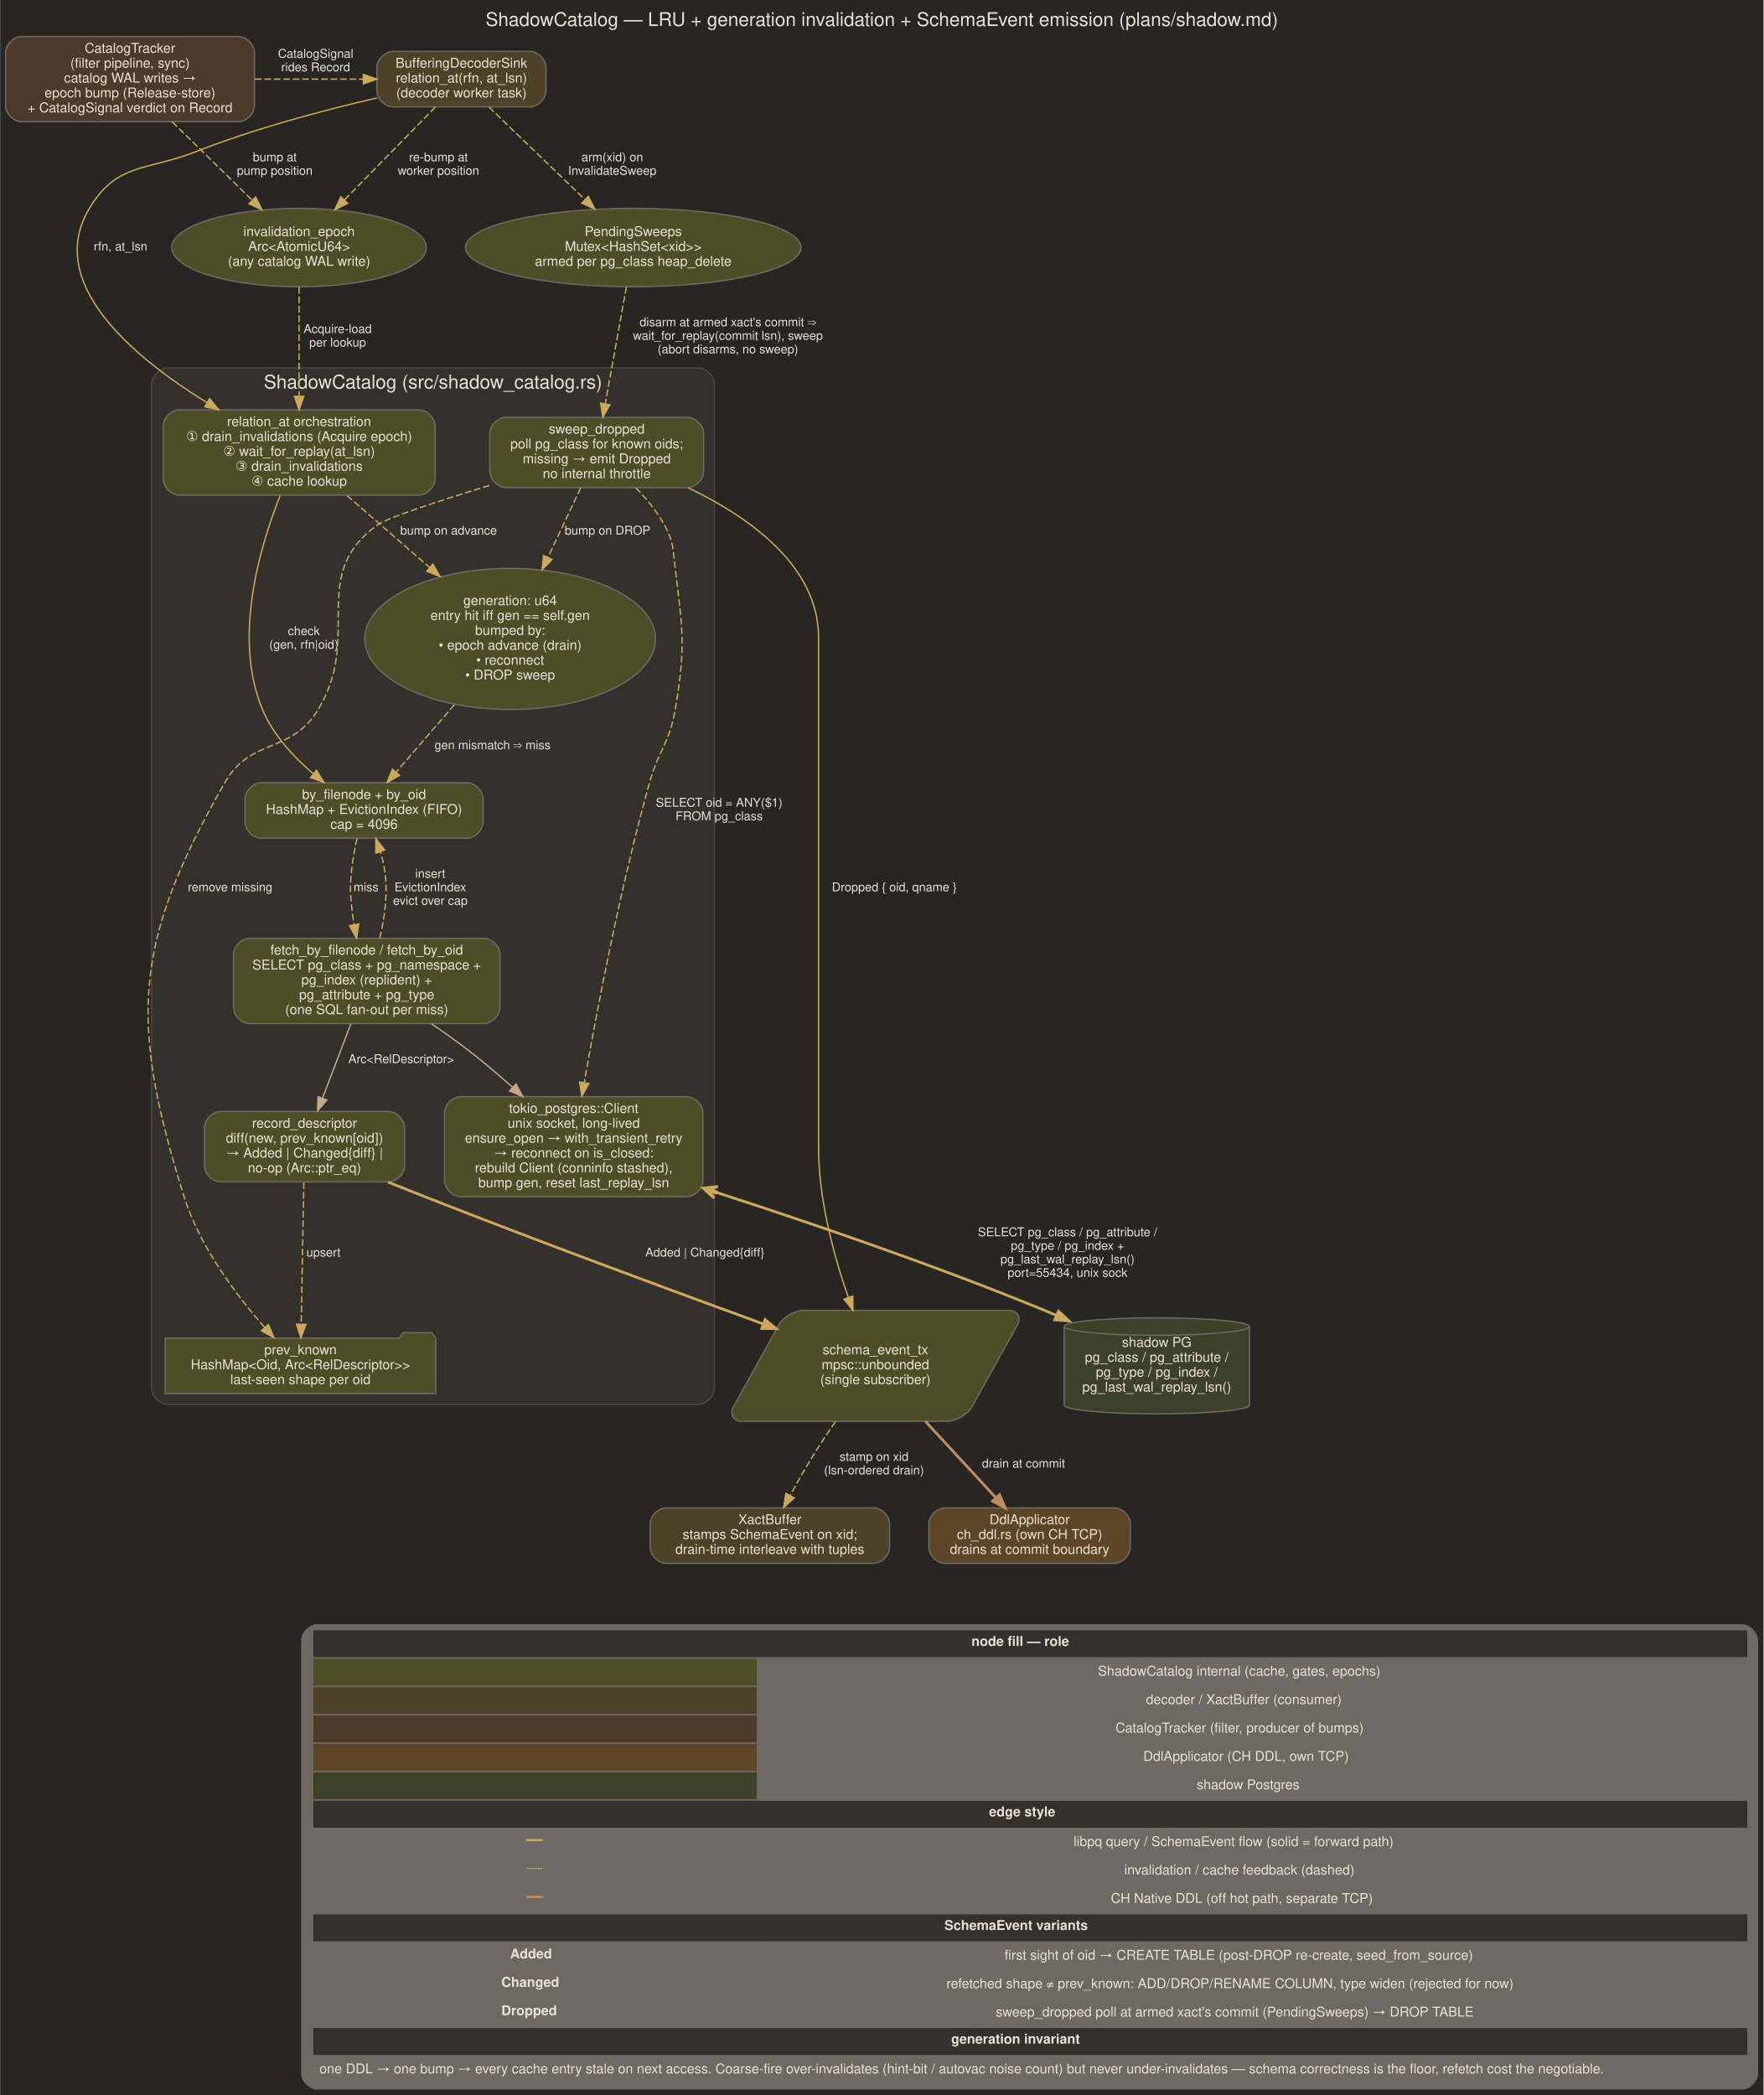
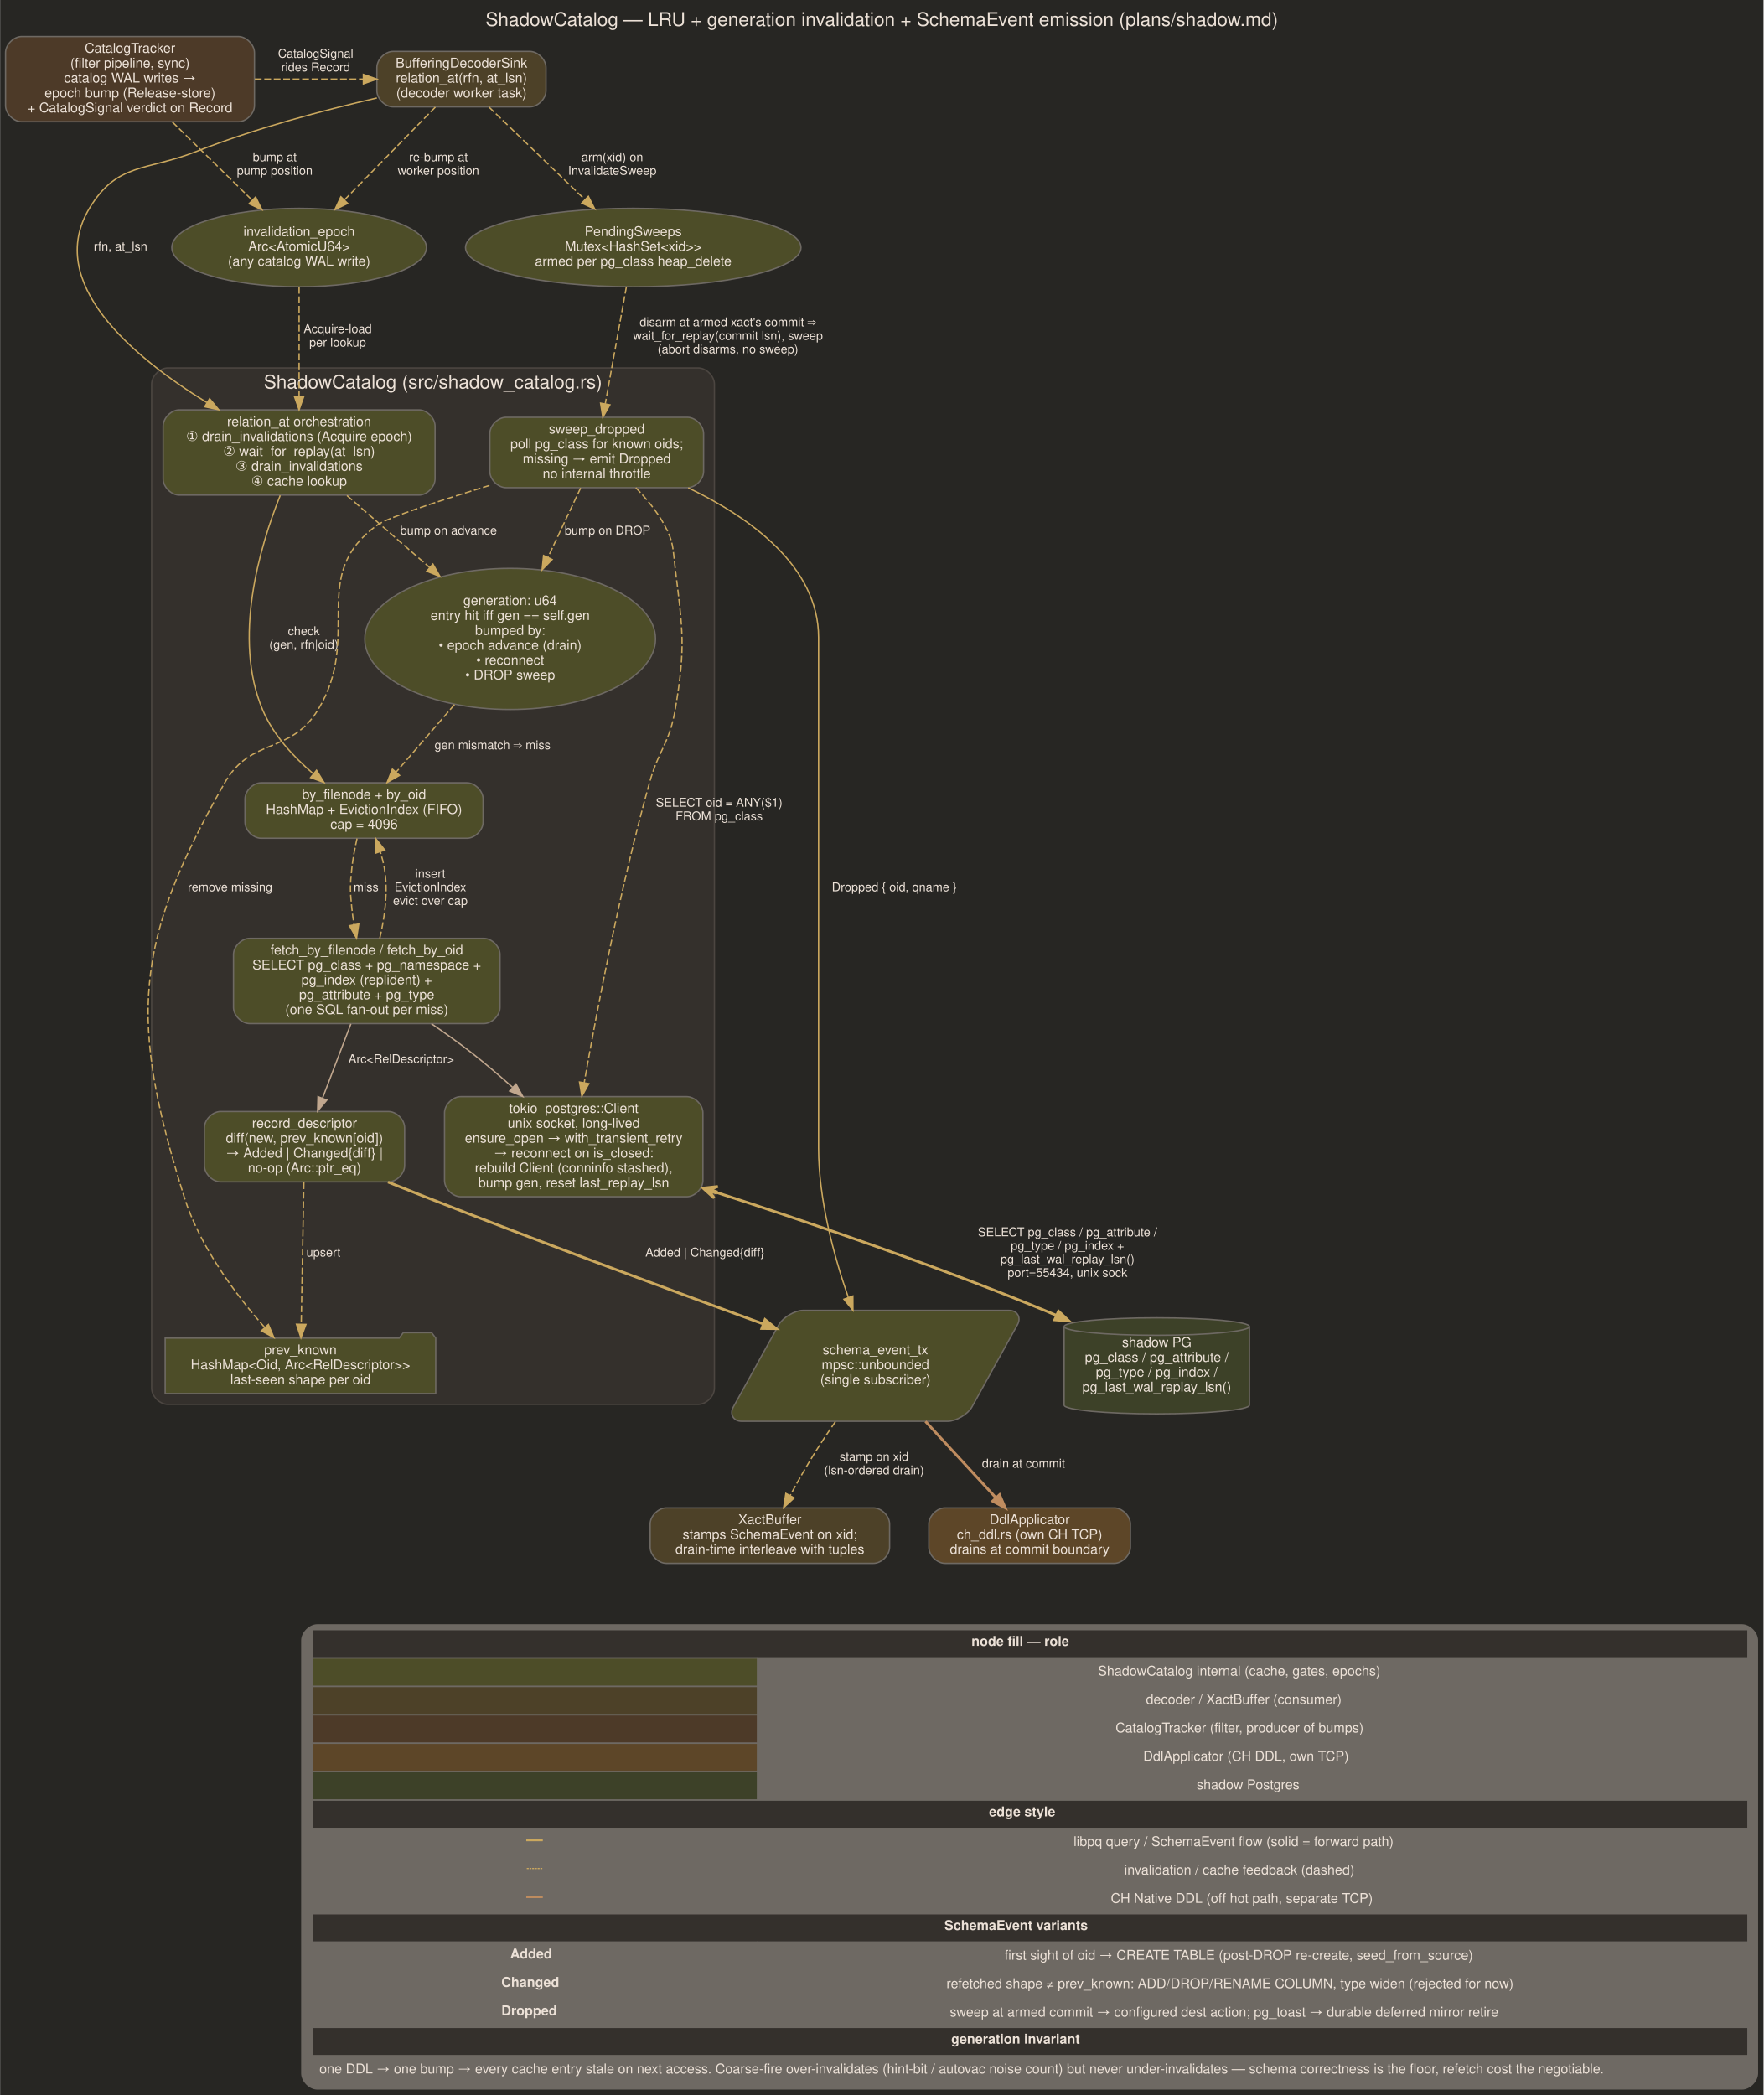
<svg xmlns="http://www.w3.org/2000/svg" width="1304pt" height="1549pt" viewBox="0.00 0.00 1303.50 1548.63">
  <g id="graph0" class="graph" transform="scale(1 1) rotate(0) translate(4 1544.63)">
    <polygon fill="#272623" stroke="transparent" points="-4,4 -4,-1544.63 1299.5,-1544.63 1299.5,4 -4,4" />
    <text text-anchor="middle" x="647.75" y="-1525.43" font-family="Helvetica,sans-Serif" font-size="14.00" fill="#ece1d7">ShadowCatalog — LRU + generation invalidation + SchemaEvent emission (plans/shadow.md)</text>
    <g id="clust2" class="cluster">
      <path fill="#34302c" stroke="#4c4641" d="M120,-506.5C120,-506.5 512,-506.5 512,-506.5 518,-506.5 524,-512.5 524,-518.5 524,-518.5 524,-1260.65 524,-1260.65 524,-1266.65 518,-1272.65 512,-1272.65 512,-1272.65 120,-1272.65 120,-1272.65 114,-1272.65 108,-1266.65 108,-1260.65 108,-1260.65 108,-518.5 108,-518.5 108,-512.5 114,-506.5 120,-506.5" />
      <text text-anchor="middle" x="316" y="-1257.45" font-family="Helvetica,sans-Serif" font-size="14.00" fill="#ece1d7">ShadowCatalog (src/shadow_catalog.rs)</text>
    </g>
    <g id="node1" class="node">
      <path fill="#4d3a28" stroke="#6e6963" d="M172,-1517.63C172,-1517.63 12,-1517.63 12,-1517.63 6,-1517.63 0,-1511.63 0,-1505.63 0,-1505.63 0,-1466.63 0,-1466.63 0,-1460.63 6,-1454.63 12,-1454.63 12,-1454.63 172,-1454.63 172,-1454.63 178,-1454.63 184,-1460.63 184,-1466.63 184,-1466.63 184,-1505.63 184,-1505.63 184,-1511.63 178,-1517.63 172,-1517.63" />
      <text text-anchor="middle" x="92" y="-1505.63" font-family="Helvetica,sans-Serif" font-size="10.00" fill="#ece1d7">CatalogTracker</text>
      <text text-anchor="middle" x="92" y="-1494.63" font-family="Helvetica,sans-Serif" font-size="10.00" fill="#ece1d7">(filter pipeline, sync)</text>
      <text text-anchor="middle" x="92" y="-1483.63" font-family="Helvetica,sans-Serif" font-size="10.00" fill="#ece1d7">catalog WAL writes →</text>
      <text text-anchor="middle" x="92" y="-1472.63" font-family="Helvetica,sans-Serif" font-size="10.00" fill="#ece1d7">epoch bump (Release-store)</text>
      <text text-anchor="middle" x="92" y="-1461.63" font-family="Helvetica,sans-Serif" font-size="10.00" fill="#ece1d7">+ CatalogSignal verdict on Record</text>
    </g>
    <g id="node2" class="node">
      <path fill="#4d4128" stroke="#6e6963" d="M387.5,-1506.63C387.5,-1506.63 286.5,-1506.63 286.5,-1506.63 280.5,-1506.63 274.5,-1500.63 274.5,-1494.63 274.5,-1494.63 274.5,-1477.63 274.5,-1477.63 274.5,-1471.63 280.5,-1465.63 286.5,-1465.63 286.5,-1465.63 387.5,-1465.63 387.5,-1465.63 393.5,-1465.63 399.5,-1471.63 399.5,-1477.63 399.5,-1477.63 399.5,-1494.63 399.5,-1494.63 399.5,-1500.63 393.5,-1506.63 387.5,-1506.63" />
      <text text-anchor="middle" x="337" y="-1494.63" font-family="Helvetica,sans-Serif" font-size="10.00" fill="#ece1d7">BufferingDecoderSink</text>
      <text text-anchor="middle" x="337" y="-1483.63" font-family="Helvetica,sans-Serif" font-size="10.00" fill="#ece1d7">relation_at(rfn, at_lsn)</text>
      <text text-anchor="middle" x="337" y="-1472.63" font-family="Helvetica,sans-Serif" font-size="10.00" fill="#ece1d7">(decoder worker task)</text>
    </g>
    <g id="edge2" class="edge">
      <path fill="none" stroke="#cba85e" stroke-dasharray="5,2" d="M184.27,-1486.13C210.74,-1486.13 239.22,-1486.13 264.32,-1486.13" />
      <polygon fill="#cba85e" stroke="#cba85e" points="264.5,-1489.63 274.5,-1486.13 264.5,-1482.63 264.5,-1489.63" />
      <text text-anchor="middle" x="229.25" y="-1501.93" font-family="Helvetica,sans-Serif" font-size="9.00" fill="#ece1d7">CatalogSignal</text>
      <text text-anchor="middle" x="229.25" y="-1491.93" font-family="Helvetica,sans-Serif" font-size="9.00" fill="#ece1d7">rides Record</text>
    </g>
    <g id="node3" class="node">
      <ellipse fill="#4d4d28" stroke="#6e6963" cx="217" cy="-1361.64" rx="94.09" ry="28.98" />
      <text text-anchor="middle" x="217" y="-1370.14" font-family="Helvetica,sans-Serif" font-size="10.00" fill="#ece1d7">invalidation_epoch</text>
      <text text-anchor="middle" x="217" y="-1359.14" font-family="Helvetica,sans-Serif" font-size="10.00" fill="#ece1d7">Arc&lt;AtomicU64&gt;</text>
      <text text-anchor="middle" x="217" y="-1348.14" font-family="Helvetica,sans-Serif" font-size="10.00" fill="#ece1d7">(any catalog WAL write)</text>
    </g>
    <g id="edge1" class="edge">
      <path fill="none" stroke="#cba85e" stroke-dasharray="5,2" d="M123.22,-1454.54C141.22,-1436.9 163.89,-1414.69 182.43,-1396.52" />
      <polygon fill="#cba85e" stroke="#cba85e" points="184.88,-1399.02 189.57,-1389.52 179.98,-1394.02 184.88,-1399.02" />
      <text text-anchor="middle" x="199" y="-1425.43" font-family="Helvetica,sans-Serif" font-size="9.00" fill="#ece1d7">bump at</text>
      <text text-anchor="middle" x="199" y="-1415.43" font-family="Helvetica,sans-Serif" font-size="9.00" fill="#ece1d7">pump position</text>
    </g>
    <g id="edge3" class="edge">
      <path fill="none" stroke="#cba85e" stroke-dasharray="5,2" d="M317.72,-1465.45C299.62,-1446.98 272.17,-1418.96 250.5,-1396.84" />
      <polygon fill="#cba85e" stroke="#cba85e" points="252.89,-1394.28 243.39,-1389.58 247.89,-1399.17 252.89,-1394.28" />
      <text text-anchor="middle" x="320" y="-1425.43" font-family="Helvetica,sans-Serif" font-size="9.00" fill="#ece1d7">re-bump at</text>
      <text text-anchor="middle" x="320" y="-1415.43" font-family="Helvetica,sans-Serif" font-size="9.00" fill="#ece1d7">worker position</text>
    </g>
    <g id="node4" class="node">
      <ellipse fill="#4d4d28" stroke="#6e6963" cx="464" cy="-1361.64" rx="123.99" ry="28.98" />
      <text text-anchor="middle" x="464" y="-1370.14" font-family="Helvetica,sans-Serif" font-size="10.00" fill="#ece1d7">PendingSweeps</text>
      <text text-anchor="middle" x="464" y="-1359.14" font-family="Helvetica,sans-Serif" font-size="10.00" fill="#ece1d7">Mutex&lt;HashSet&lt;xid&gt;&gt;</text>
      <text text-anchor="middle" x="464" y="-1348.14" font-family="Helvetica,sans-Serif" font-size="10.00" fill="#ece1d7">armed per pg_class heap_delete</text>
    </g>
    <g id="edge4" class="edge">
      <path fill="none" stroke="#cba85e" stroke-dasharray="5,2" d="M357.4,-1465.45C376.51,-1447.03 405.48,-1419.09 428.39,-1396.99" />
      <polygon fill="#cba85e" stroke="#cba85e" points="430.83,-1399.5 435.6,-1390.03 425.97,-1394.46 430.83,-1399.5" />
      <text text-anchor="middle" x="448.5" y="-1425.43" font-family="Helvetica,sans-Serif" font-size="9.00" fill="#ece1d7">arm(xid) on</text>
      <text text-anchor="middle" x="448.5" y="-1415.43" font-family="Helvetica,sans-Serif" font-size="9.00" fill="#ece1d7">InvalidateSweep</text>
    </g>
    <g id="node5" class="node">
      <path fill="#4d4d28" stroke="#6e6963" d="M305.5,-1241.65C305.5,-1241.65 128.5,-1241.65 128.5,-1241.65 122.5,-1241.65 116.5,-1235.65 116.5,-1229.65 116.5,-1229.65 116.5,-1190.65 116.5,-1190.65 116.5,-1184.65 122.5,-1178.65 128.5,-1178.65 128.5,-1178.65 305.5,-1178.65 305.5,-1178.65 311.5,-1178.65 317.5,-1184.65 317.5,-1190.65 317.5,-1190.65 317.5,-1229.65 317.5,-1229.65 317.5,-1235.65 311.5,-1241.65 305.5,-1241.65" />
      <text text-anchor="middle" x="217" y="-1229.65" font-family="Helvetica,sans-Serif" font-size="10.00" fill="#ece1d7">relation_at orchestration</text>
      <text text-anchor="middle" x="217" y="-1218.65" font-family="Helvetica,sans-Serif" font-size="10.00" fill="#ece1d7">① drain_invalidations (Acquire epoch)</text>
      <text text-anchor="middle" x="217" y="-1207.65" font-family="Helvetica,sans-Serif" font-size="10.00" fill="#ece1d7">② wait_for_replay(at_lsn)</text>
      <text text-anchor="middle" x="217" y="-1196.65" font-family="Helvetica,sans-Serif" font-size="10.00" fill="#ece1d7">③ drain_invalidations</text>
      <text text-anchor="middle" x="217" y="-1185.65" font-family="Helvetica,sans-Serif" font-size="10.00" fill="#ece1d7">④ cache lookup</text>
    </g>
    <g id="edge5" class="edge">
      <path fill="none" stroke="#cba85e" d="M274.49,-1472.21C235.41,-1463.2 184.43,-1449.74 141,-1432.63 104,-1418.06 82.48,-1424.72 62,-1390.63 29.04,-1335.78 93.24,-1281.37 148.78,-1247.09" />
      <polygon fill="#cba85e" stroke="#cba85e" points="150.85,-1249.93 157.6,-1241.76 147.23,-1243.93 150.85,-1249.93" />
      <text text-anchor="middle" x="85" y="-1359.44" font-family="Helvetica,sans-Serif" font-size="9.00" fill="#ece1d7">rfn, at_lsn</text>
    </g>
    <g id="edge14" class="edge">
      <path fill="none" stroke="#cba85e" stroke-dasharray="5,2" d="M217,-1332.52C217,-1309.78 217,-1277.44 217,-1251.86" />
      <polygon fill="#cba85e" stroke="#cba85e" points="220.5,-1251.72 217,-1241.72 213.5,-1251.72 220.5,-1251.72" />
      <text text-anchor="middle" x="245.5" y="-1298.45" font-family="Helvetica,sans-Serif" font-size="9.00" fill="#ece1d7">Acquire-load</text>
      <text text-anchor="middle" x="245.5" y="-1288.45" font-family="Helvetica,sans-Serif" font-size="9.00" fill="#ece1d7">per lookup</text>
    </g>
    <g id="node12" class="node">
      <path fill="#4d4d28" stroke="#6e6963" d="M504,-1236.15C504,-1236.15 370,-1236.15 370,-1236.15 364,-1236.15 358,-1230.15 358,-1224.15 358,-1224.15 358,-1196.15 358,-1196.15 358,-1190.15 364,-1184.15 370,-1184.15 370,-1184.15 504,-1184.15 504,-1184.15 510,-1184.15 516,-1190.15 516,-1196.15 516,-1196.15 516,-1224.15 516,-1224.15 516,-1230.15 510,-1236.15 504,-1236.15" />
      <text text-anchor="middle" x="437" y="-1224.15" font-family="Helvetica,sans-Serif" font-size="10.00" fill="#ece1d7">sweep_dropped</text>
      <text text-anchor="middle" x="437" y="-1213.15" font-family="Helvetica,sans-Serif" font-size="10.00" fill="#ece1d7">poll pg_class for known oids;</text>
      <text text-anchor="middle" x="437" y="-1202.15" font-family="Helvetica,sans-Serif" font-size="10.00" fill="#ece1d7">missing → emit Dropped</text>
      <text text-anchor="middle" x="437" y="-1191.15" font-family="Helvetica,sans-Serif" font-size="10.00" fill="#ece1d7">no internal throttle</text>
    </g>
    <g id="edge17" class="edge">
      <path fill="none" stroke="#cba85e" stroke-dasharray="5,2" d="M458.92,-1332.52C454.5,-1308.03 448.07,-1272.42 443.31,-1246.1" />
      <polygon fill="#cba85e" stroke="#cba85e" points="446.74,-1245.38 441.52,-1236.16 439.85,-1246.63 446.74,-1245.38" />
      <text text-anchor="middle" x="534" y="-1303.45" font-family="Helvetica,sans-Serif" font-size="9.00" fill="#ece1d7">disarm at armed xact's commit ⇒</text>
      <text text-anchor="middle" x="534" y="-1293.45" font-family="Helvetica,sans-Serif" font-size="9.00" fill="#ece1d7">wait_for_replay(commit lsn), sweep</text>
      <text text-anchor="middle" x="534" y="-1283.45" font-family="Helvetica,sans-Serif" font-size="9.00" fill="#ece1d7">(abort disarms, no sweep)</text>
    </g>
    <g id="node6" class="node">
      <ellipse fill="#4d4d28" stroke="#6e6963" cx="373" cy="-1072.33" rx="107.46" ry="52.15" />
      <text text-anchor="middle" x="373" y="-1097.33" font-family="Helvetica,sans-Serif" font-size="10.00" fill="#ece1d7">generation: u64</text>
      <text text-anchor="middle" x="373" y="-1086.33" font-family="Helvetica,sans-Serif" font-size="10.00" fill="#ece1d7">entry hit iff gen == self.gen</text>
      <text text-anchor="middle" x="373" y="-1075.33" font-family="Helvetica,sans-Serif" font-size="10.00" fill="#ece1d7">bumped by:</text>
      <text text-anchor="middle" x="373" y="-1064.33" font-family="Helvetica,sans-Serif" font-size="10.00" fill="#ece1d7">  • epoch advance (drain)</text>
      <text text-anchor="middle" x="373" y="-1053.33" font-family="Helvetica,sans-Serif" font-size="10.00" fill="#ece1d7">  • reconnect</text>
      <text text-anchor="middle" x="373" y="-1042.33" font-family="Helvetica,sans-Serif" font-size="10.00" fill="#ece1d7">  • DROP sweep</text>
    </g>
    <g id="edge15" class="edge">
      <path fill="none" stroke="#cba85e" stroke-dasharray="5,2" d="M252.4,-1178.33C270.41,-1162.65 292.8,-1143.15 313.38,-1125.24" />
      <polygon fill="#cba85e" stroke="#cba85e" points="315.92,-1127.66 321.17,-1118.46 311.33,-1122.38 315.92,-1127.66" />
      <text text-anchor="middle" x="327.5" y="-1149.45" font-family="Helvetica,sans-Serif" font-size="9.00" fill="#ece1d7">bump on advance</text>
    </g>
    <g id="node7" class="node">
      <path fill="#4d4d28" stroke="#6e6963" d="M341,-966C341,-966 189,-966 189,-966 183,-966 177,-960 177,-954 177,-954 177,-937 177,-937 177,-931 183,-925 189,-925 189,-925 341,-925 341,-925 347,-925 353,-931 353,-937 353,-937 353,-954 353,-954 353,-960 347,-966 341,-966" />
      <text text-anchor="middle" x="265" y="-954" font-family="Helvetica,sans-Serif" font-size="10.00" fill="#ece1d7">by_filenode + by_oid</text>
      <text text-anchor="middle" x="265" y="-943" font-family="Helvetica,sans-Serif" font-size="10.00" fill="#ece1d7">HashMap + EvictionIndex (FIFO)</text>
      <text text-anchor="middle" x="265" y="-932" font-family="Helvetica,sans-Serif" font-size="10.00" fill="#ece1d7">cap = 4096</text>
    </g>
    <g id="edge6" class="edge">
      <path fill="none" stroke="#cba85e" d="M203.05,-1178.41C187.69,-1139.91 167.9,-1072.6 190,-1020 197.81,-1001.42 212.85,-985.18 227.43,-972.73" />
      <polygon fill="#cba85e" stroke="#cba85e" points="229.89,-975.24 235.43,-966.21 225.47,-969.81 229.89,-975.24" />
      <text text-anchor="middle" x="220.5" y="-1075.13" font-family="Helvetica,sans-Serif" font-size="9.00" fill="#ece1d7">check</text>
      <text text-anchor="middle" x="220.5" y="-1065.13" font-family="Helvetica,sans-Serif" font-size="9.00" fill="#ece1d7">(gen, rfn|oid)</text>
    </g>
    <g id="edge16" class="edge">
      <path fill="none" stroke="#cba85e" stroke-dasharray="5,2" d="M331.86,-1023.78C317.28,-1006.92 301.36,-988.53 288.72,-973.91" />
      <polygon fill="#cba85e" stroke="#cba85e" points="291.25,-971.49 282.06,-966.22 285.96,-976.07 291.25,-971.49" />
      <text text-anchor="middle" x="360" y="-990.8" font-family="Helvetica,sans-Serif" font-size="9.00" fill="#ece1d7">gen mismatch ⇒ miss</text>
    </g>
    <g id="node8" class="node">
      <path fill="#4d4d28" stroke="#6e6963" d="M353.5,-851C353.5,-851 180.5,-851 180.5,-851 174.5,-851 168.5,-845 168.5,-839 168.5,-839 168.5,-800 168.5,-800 168.5,-794 174.5,-788 180.5,-788 180.5,-788 353.5,-788 353.5,-788 359.5,-788 365.5,-794 365.5,-800 365.5,-800 365.5,-839 365.5,-839 365.5,-845 359.5,-851 353.5,-851" />
      <text text-anchor="middle" x="267" y="-839" font-family="Helvetica,sans-Serif" font-size="10.00" fill="#ece1d7">fetch_by_filenode / fetch_by_oid</text>
      <text text-anchor="middle" x="267" y="-828" font-family="Helvetica,sans-Serif" font-size="10.00" fill="#ece1d7">SELECT pg_class + pg_namespace +</text>
      <text text-anchor="middle" x="267" y="-817" font-family="Helvetica,sans-Serif" font-size="10.00" fill="#ece1d7">pg_index (replident) +</text>
      <text text-anchor="middle" x="267" y="-806" font-family="Helvetica,sans-Serif" font-size="10.00" fill="#ece1d7">pg_attribute + pg_type</text>
      <text text-anchor="middle" x="267" y="-795" font-family="Helvetica,sans-Serif" font-size="10.00" fill="#ece1d7">(one SQL fan-out per miss)</text>
    </g>
    <g id="edge7" class="edge">
      <path fill="none" stroke="#cba85e" stroke-dasharray="5,2" d="M259.83,-924.8C258.27,-917.95 256.77,-910.18 256,-903 254.58,-889.74 254.63,-886.26 256,-873 256.4,-869.1 256.97,-865.06 257.64,-861.04" />
      <polygon fill="#cba85e" stroke="#cba85e" points="261.09,-861.62 259.47,-851.15 254.21,-860.34 261.09,-861.62" />
      <text text-anchor="middle" x="266.5" y="-885.8" font-family="Helvetica,sans-Serif" font-size="9.00" fill="#ece1d7">miss</text>
    </g>
    <g id="edge10" class="edge">
      <path fill="none" stroke="#cba85e" stroke-dasharray="5,2" d="M276.65,-851.1C280.33,-866.66 283,-885.86 280,-903 279.31,-906.96 278.27,-911.04 277.05,-915.03" />
      <polygon fill="#cba85e" stroke="#cba85e" points="273.7,-914.03 273.77,-924.62 280.32,-916.29 273.7,-914.03" />
      <text text-anchor="middle" x="314" y="-895.8" font-family="Helvetica,sans-Serif" font-size="9.00" fill="#ece1d7">insert</text>
      <text text-anchor="middle" x="314" y="-885.8" font-family="Helvetica,sans-Serif" font-size="9.00" fill="#ece1d7">EvictionIndex</text>
      <text text-anchor="middle" x="314" y="-875.8" font-family="Helvetica,sans-Serif" font-size="9.00" fill="#ece1d7">evict over cap</text>
    </g>
    <g id="node9" class="node">
      <path fill="#4d4d28" stroke="#6e6963" d="M503.5,-734C503.5,-734 336.5,-734 336.5,-734 330.5,-734 324.5,-728 324.5,-722 324.5,-722 324.5,-672 324.5,-672 324.5,-666 330.5,-660 336.5,-660 336.5,-660 503.5,-660 503.5,-660 509.5,-660 515.5,-666 515.5,-672 515.5,-672 515.5,-722 515.5,-722 515.5,-728 509.5,-734 503.5,-734" />
      <text text-anchor="middle" x="420" y="-722" font-family="Helvetica,sans-Serif" font-size="10.00" fill="#ece1d7">tokio_postgres::Client</text>
      <text text-anchor="middle" x="420" y="-711" font-family="Helvetica,sans-Serif" font-size="10.00" fill="#ece1d7">unix socket, long-lived</text>
      <text text-anchor="middle" x="420" y="-700" font-family="Helvetica,sans-Serif" font-size="10.00" fill="#ece1d7">ensure_open → with_transient_retry</text>
      <text text-anchor="middle" x="420" y="-689" font-family="Helvetica,sans-Serif" font-size="10.00" fill="#ece1d7">→ reconnect on is_closed:</text>
      <text text-anchor="middle" x="420" y="-678" font-family="Helvetica,sans-Serif" font-size="10.00" fill="#ece1d7">  rebuild Client (conninfo stashed),</text>
      <text text-anchor="middle" x="420" y="-667" font-family="Helvetica,sans-Serif" font-size="10.00" fill="#ece1d7">  bump gen, reset last_replay_lsn</text>
    </g>
    <g id="edge8" class="edge">
      <path fill="none" stroke="#c1a78e" d="M314.8,-787.92C324.96,-780.98 335.49,-773.45 345,-766 354.94,-758.22 365.2,-749.45 374.82,-740.87" />
      <polygon fill="#c1a78e" stroke="#c1a78e" points="377.31,-743.34 382.39,-734.04 372.62,-738.14 377.31,-743.34" />
    </g>
    <g id="node10" class="node">
      <path fill="#4d4d28" stroke="#6e6963" d="M283,-723C283,-723 159,-723 159,-723 153,-723 147,-717 147,-711 147,-711 147,-683 147,-683 147,-677 153,-671 159,-671 159,-671 283,-671 283,-671 289,-671 295,-677 295,-683 295,-683 295,-711 295,-711 295,-717 289,-723 283,-723" />
      <text text-anchor="middle" x="221" y="-711" font-family="Helvetica,sans-Serif" font-size="10.00" fill="#ece1d7">record_descriptor</text>
      <text text-anchor="middle" x="221" y="-700" font-family="Helvetica,sans-Serif" font-size="10.00" fill="#ece1d7">diff(new, prev_known[oid])</text>
      <text text-anchor="middle" x="221" y="-689" font-family="Helvetica,sans-Serif" font-size="10.00" fill="#ece1d7">→ Added | Changed{diff} |</text>
      <text text-anchor="middle" x="221" y="-678" font-family="Helvetica,sans-Serif" font-size="10.00" fill="#ece1d7">no-op (Arc::ptr_eq)</text>
    </g>
    <g id="edge9" class="edge">
      <path fill="none" stroke="#c1a78e" d="M255.27,-787.78C248.91,-771.11 241.02,-750.43 234.41,-733.12" />
      <polygon fill="#c1a78e" stroke="#c1a78e" points="237.52,-731.47 230.69,-723.38 230.98,-733.97 237.52,-731.47" />
      <text text-anchor="middle" x="292.5" y="-758.8" font-family="Helvetica,sans-Serif" font-size="9.00" fill="#ece1d7">Arc&lt;RelDescriptor&gt;</text>
    </g>
    <g id="node13" class="node">
      <path fill="#3d4128" stroke="#6e6963" d="M919.5,-564.05C919.5,-567.61 888.8,-570.5 851,-570.5 813.2,-570.5 782.5,-567.61 782.5,-564.05 782.5,-564.05 782.5,-505.95 782.5,-505.95 782.5,-502.39 813.2,-499.5 851,-499.5 888.8,-499.5 919.5,-502.39 919.5,-505.95 919.5,-505.95 919.5,-564.05 919.5,-564.05" />
      <path fill="none" stroke="#6e6963" d="M919.5,-564.05C919.5,-560.49 888.8,-557.59 851,-557.59 813.2,-557.59 782.5,-560.49 782.5,-564.05" />
      <text text-anchor="middle" x="851" y="-549" font-family="Helvetica,sans-Serif" font-size="10.00" fill="#ece1d7">shadow PG</text>
      <text text-anchor="middle" x="851" y="-538" font-family="Helvetica,sans-Serif" font-size="10.00" fill="#ece1d7">pg_class / pg_attribute /</text>
      <text text-anchor="middle" x="851" y="-527" font-family="Helvetica,sans-Serif" font-size="10.00" fill="#ece1d7">pg_type / pg_index /</text>
      <text text-anchor="middle" x="851" y="-516" font-family="Helvetica,sans-Serif" font-size="10.00" fill="#ece1d7">pg_last_wal_replay_lsn()</text>
    </g>
    <g id="edge13" class="edge">
      <path fill="none" stroke="#cba85e" stroke-width="2" d="M525.31,-663.24C594.96,-640.71 687.85,-609 768,-576 770.87,-574.82 773.77,-573.59 776.7,-572.32" />
      <polygon fill="#cba85e" stroke="#cba85e" stroke-width="2" points="515.65,-666.36 523.78,-659.01 520.25,-664.35 525.01,-662.81 525.16,-663.29 525.32,-663.77 520.56,-665.3 526.54,-667.57 515.65,-666.36 515.65,-666.36" />
      <polygon fill="#cba85e" stroke="#cba85e" stroke-width="2" points="778.35,-575.42 786.08,-568.17 775.52,-569.02 778.35,-575.42" />
      <text text-anchor="middle" x="785" y="-630.8" font-family="Helvetica,sans-Serif" font-size="9.00" fill="#ece1d7">SELECT pg_class / pg_attribute /</text>
      <text text-anchor="middle" x="785" y="-620.8" font-family="Helvetica,sans-Serif" font-size="9.00" fill="#ece1d7">pg_type / pg_index +</text>
      <text text-anchor="middle" x="785" y="-610.8" font-family="Helvetica,sans-Serif" font-size="9.00" fill="#ece1d7">pg_last_wal_replay_lsn()</text>
      <text text-anchor="middle" x="785" y="-600.8" font-family="Helvetica,sans-Serif" font-size="9.00" fill="#ece1d7">port=55434, unix sock</text>
    </g>
    <g id="node11" class="node">
      <polygon fill="#4d4d28" stroke="#6e6963" points="318,-555.5 315,-559.5 294,-559.5 291,-555.5 118,-555.5 118,-514.5 318,-514.5 318,-555.5" />
      <text text-anchor="middle" x="218" y="-543.5" font-family="Helvetica,sans-Serif" font-size="10.00" fill="#ece1d7">prev_known</text>
      <text text-anchor="middle" x="218" y="-532.5" font-family="Helvetica,sans-Serif" font-size="10.00" fill="#ece1d7">HashMap&lt;Oid, Arc&lt;RelDescriptor&gt;&gt;</text>
      <text text-anchor="middle" x="218" y="-521.5" font-family="Helvetica,sans-Serif" font-size="10.00" fill="#ece1d7">last-seen shape per oid</text>
    </g>
    <g id="edge11" class="edge">
      <path fill="none" stroke="#cba85e" stroke-dasharray="5,2" d="M220.52,-670.65C219.99,-642.24 219.13,-596.22 218.56,-566.03" />
      <polygon fill="#cba85e" stroke="#cba85e" points="222.06,-565.62 218.37,-555.69 215.06,-565.75 222.06,-565.62" />
      <text text-anchor="middle" x="235" y="-615.8" font-family="Helvetica,sans-Serif" font-size="9.00" fill="#ece1d7">upsert</text>
    </g>
    <g id="node14" class="node">
      <path fill="#4d4d28" stroke="#6e6963" d="M741.87,-576C741.87,-576 589.5,-576 589.5,-576 583.5,-576 574.6,-570.75 571.69,-565.5 571.69,-565.5 537.94,-504.5 537.94,-504.5 535.04,-499.25 538.13,-494 544.13,-494 544.13,-494 696.5,-494 696.5,-494 702.5,-494 711.4,-499.25 714.31,-504.5 714.31,-504.5 748.06,-565.5 748.06,-565.5 750.96,-570.75 747.87,-576 741.87,-576" />
      <text text-anchor="middle" x="643" y="-543.5" font-family="Helvetica,sans-Serif" font-size="10.00" fill="#ece1d7">schema_event_tx</text>
      <text text-anchor="middle" x="643" y="-532.5" font-family="Helvetica,sans-Serif" font-size="10.00" fill="#ece1d7">mpsc::unbounded</text>
      <text text-anchor="middle" x="643" y="-521.5" font-family="Helvetica,sans-Serif" font-size="10.00" fill="#ece1d7">(single subscriber)</text>
    </g>
    <g id="edge12" class="edge">
      <path fill="none" stroke="#cba85e" stroke-width="2" d="M282.7,-670.85C291.84,-667.18 301.16,-663.47 310,-660 394.7,-626.76 492.34,-590.66 559.9,-566.03" />
      <polygon fill="#cba85e" stroke="#cba85e" stroke-width="2" points="561.44,-569.19 569.64,-562.48 559.04,-562.62 561.44,-569.19" />
      <text text-anchor="middle" x="517" y="-615.8" font-family="Helvetica,sans-Serif" font-size="9.00" fill="#ece1d7">Added | Changed{diff}</text>
    </g>
    <g id="edge21" class="edge">
      <path fill="none" stroke="#cba85e" stroke-dasharray="5,2" d="M425.11,-1183.92C418.31,-1169.48 409.47,-1150.72 401,-1132.76" />
      <polygon fill="#cba85e" stroke="#cba85e" points="404.05,-1131.02 396.62,-1123.46 397.72,-1134 404.05,-1131.02" />
      <text text-anchor="middle" x="445" y="-1149.45" font-family="Helvetica,sans-Serif" font-size="9.00" fill="#ece1d7">bump on DROP</text>
    </g>
    <g id="edge18" class="edge">
      <path fill="none" stroke="#cba85e" stroke-dasharray="5,2" d="M465.92,-1184.08C473.74,-1176.01 481.54,-1166.58 487,-1156.65 494.07,-1143.81 493.21,-1139.2 495,-1124.65 500.68,-1078.49 502.83,-1065.85 495,-1020 490.72,-994.92 482.84,-990.51 476,-966 454.57,-889.23 437.19,-798.04 427.74,-744.26" />
      <polygon fill="#cba85e" stroke="#cba85e" points="431.18,-743.6 426.02,-734.34 424.29,-744.8 431.18,-743.6" />
      <text text-anchor="middle" x="527.5" y="-948.3" font-family="Helvetica,sans-Serif" font-size="9.00" fill="#ece1d7">SELECT oid = ANY($1)</text>
      <text text-anchor="middle" x="527.5" y="-938.3" font-family="Helvetica,sans-Serif" font-size="9.00" fill="#ece1d7">FROM pg_class</text>
    </g>
    <g id="edge19" class="edge">
      <path fill="none" stroke="#cba85e" stroke-dasharray="5,2" d="M357.7,-1185.78C320.39,-1174.36 282.43,-1161.96 275,-1156.65 223.08,-1119.56 264.23,-1074.47 231,-1020 210.72,-986.76 181.27,-999.84 162,-966 94.38,-847.25 91.2,-790.42 132,-660 143.67,-622.71 170.93,-586.78 191.65,-563.29" />
      <polygon fill="#cba85e" stroke="#cba85e" points="194.3,-565.58 198.4,-555.81 189.1,-560.89 194.3,-565.58" />
      <text text-anchor="middle" x="166" y="-885.8" font-family="Helvetica,sans-Serif" font-size="9.00" fill="#ece1d7">remove missing</text>
    </g>
    <g id="edge20" class="edge">
      <path fill="none" stroke="#cba85e" d="M504.65,-1184.02C549.83,-1162.38 601,-1126.19 601,-1073.33 601,-1073.33 601,-1073.33 601,-696 601,-658.17 612.12,-616.9 622.92,-585.75" />
      <polygon fill="#cba85e" stroke="#cba85e" points="626.33,-586.61 626.4,-576.01 619.74,-584.25 626.33,-586.61" />
      <text text-anchor="middle" x="657" y="-885.8" font-family="Helvetica,sans-Serif" font-size="9.00" fill="#ece1d7">Dropped { oid, qname }</text>
    </g>
    <g id="node15" class="node">
      <path fill="#4d4128" stroke="#6e6963" d="M641.5,-430C641.5,-430 488.5,-430 488.5,-430 482.5,-430 476.5,-424 476.5,-418 476.5,-418 476.5,-401 476.5,-401 476.5,-395 482.5,-389 488.5,-389 488.5,-389 641.5,-389 641.5,-389 647.5,-389 653.5,-395 653.5,-401 653.5,-401 653.5,-418 653.5,-418 653.5,-424 647.5,-430 641.5,-430" />
      <text text-anchor="middle" x="565" y="-418" font-family="Helvetica,sans-Serif" font-size="10.00" fill="#ece1d7">XactBuffer</text>
      <text text-anchor="middle" x="565" y="-407" font-family="Helvetica,sans-Serif" font-size="10.00" fill="#ece1d7">stamps SchemaEvent on xid;</text>
      <text text-anchor="middle" x="565" y="-396" font-family="Helvetica,sans-Serif" font-size="10.00" fill="#ece1d7">drain-time interleave with tuples</text>
    </g>
    <g id="edge22" class="edge">
      <path fill="none" stroke="#cba85e" stroke-dasharray="5,2" d="M613.46,-493.76C608.49,-486.6 603.5,-479.15 599,-472 592.37,-461.45 585.62,-449.54 579.9,-439.02" />
      <polygon fill="#cba85e" stroke="#cba85e" points="582.99,-437.37 575.17,-430.21 576.82,-440.68 582.99,-437.37" />
      <text text-anchor="middle" x="642" y="-464.8" font-family="Helvetica,sans-Serif" font-size="9.00" fill="#ece1d7">stamp on xid</text>
      <text text-anchor="middle" x="642" y="-454.8" font-family="Helvetica,sans-Serif" font-size="9.00" fill="#ece1d7">(lsn-ordered drain)</text>
    </g>
    <g id="node16" class="node">
      <path fill="#5d4628" stroke="#6e6963" d="M819.5,-430C819.5,-430 694.5,-430 694.5,-430 688.5,-430 682.5,-424 682.5,-418 682.5,-418 682.5,-401 682.5,-401 682.5,-395 688.5,-389 694.5,-389 694.5,-389 819.5,-389 819.5,-389 825.5,-389 831.5,-395 831.5,-401 831.5,-401 831.5,-418 831.5,-418 831.5,-424 825.5,-430 819.5,-430" />
      <text text-anchor="middle" x="757" y="-418" font-family="Helvetica,sans-Serif" font-size="10.00" fill="#ece1d7">DdlApplicator</text>
      <text text-anchor="middle" x="757" y="-407" font-family="Helvetica,sans-Serif" font-size="10.00" fill="#ece1d7">ch_ddl.rs (own CH TCP)</text>
      <text text-anchor="middle" x="757" y="-396" font-family="Helvetica,sans-Serif" font-size="10.00" fill="#ece1d7">drains at commit boundary</text>
    </g>
    <g id="edge23" class="edge">
      <path fill="none" stroke="#bf8c5f" stroke-width="2" d="M680.01,-493.9C697,-475.5 716.69,-454.17 731.91,-437.68" />
      <polygon fill="#bf8c5f" stroke="#bf8c5f" stroke-width="2" points="734.78,-439.73 738.99,-430.01 729.64,-434.98 734.78,-439.73" />
      <text text-anchor="middle" x="752.5" y="-459.8" font-family="Helvetica,sans-Serif" font-size="9.00" fill="#ece1d7">drain at commit</text>
    </g>
    <g id="node17" class="node">
      <path fill="#6e6963" stroke="transparent" d="M1283.5,-344C1283.5,-344 230.5,-344 230.5,-344 224.5,-344 218.5,-338 218.5,-332 218.5,-332 218.5,-12 218.5,-12 218.5,-6 224.5,0 230.5,0 230.5,0 1283.5,0 1283.5,0 1289.5,0 1295.5,-6 1295.5,-12 1295.5,-12 1295.5,-332 1295.5,-332 1295.5,-338 1289.5,-344 1283.5,-344" />
      <polygon fill="#34302c" stroke="transparent" points="227,-319 227,-340 1288,-340 1288,-319 227,-319" />
      <polygon fill="none" stroke="#6e6963" points="227,-319 227,-340 1288,-340 1288,-319 227,-319" />
      <text text-anchor="start" x="714" y="-328" font-family="Helvetica,sans-Serif" font-weight="bold" font-size="10.00" fill="#ece1d7">node fill — role</text>
      <polygon fill="#4d4d28" stroke="transparent" points="227,-298 227,-319 556,-319 556,-298 227,-298" />
      <polygon fill="none" stroke="#6e6963" points="227,-298 227,-319 556,-319 556,-298 227,-298" />
      <polygon fill="none" stroke="#6e6963" points="556,-298 556,-319 1288,-319 1288,-298 556,-298" />
      <text text-anchor="start" x="807.5" y="-306" font-family="Helvetica,sans-Serif" font-size="10.00" fill="#ece1d7">ShadowCatalog internal (cache, gates, epochs)</text>
      <polygon fill="#4d4128" stroke="transparent" points="227,-277 227,-298 556,-298 556,-277 227,-277" />
      <polygon fill="none" stroke="#6e6963" points="227,-277 227,-298 556,-298 556,-277 227,-277" />
      <polygon fill="none" stroke="#6e6963" points="556,-277 556,-298 1288,-298 1288,-277 556,-277" />
      <text text-anchor="start" x="843" y="-285" font-family="Helvetica,sans-Serif" font-size="10.00" fill="#ece1d7">decoder / XactBuffer (consumer)</text>
      <polygon fill="#4d3a28" stroke="transparent" points="227,-256 227,-277 556,-277 556,-256 227,-256" />
      <polygon fill="none" stroke="#6e6963" points="227,-256 227,-277 556,-277 556,-256 227,-256" />
      <polygon fill="none" stroke="#6e6963" points="556,-256 556,-277 1288,-277 1288,-256 556,-256" />
      <text text-anchor="start" x="820.5" y="-264" font-family="Helvetica,sans-Serif" font-size="10.00" fill="#ece1d7">CatalogTracker (filter, producer of bumps)</text>
      <polygon fill="#5d4628" stroke="transparent" points="227,-235 227,-256 556,-256 556,-235 227,-235" />
      <polygon fill="none" stroke="#6e6963" points="227,-235 227,-256 556,-256 556,-235 227,-235" />
      <polygon fill="none" stroke="#6e6963" points="556,-235 556,-256 1288,-256 1288,-235 556,-235" />
      <text text-anchor="start" x="841" y="-243" font-family="Helvetica,sans-Serif" font-size="10.00" fill="#ece1d7">DdlApplicator (CH DDL, own TCP)</text>
      <polygon fill="#3d4128" stroke="transparent" points="227,-214 227,-235 556,-235 556,-214 227,-214" />
      <polygon fill="none" stroke="#6e6963" points="227,-214 227,-235 556,-235 556,-214 227,-214" />
      <polygon fill="none" stroke="#6e6963" points="556,-214 556,-235 1288,-235 1288,-214 556,-214" />
      <text text-anchor="start" x="880.5" y="-222" font-family="Helvetica,sans-Serif" font-size="10.00" fill="#ece1d7">shadow Postgres</text>
      <polygon fill="#34302c" stroke="transparent" points="227,-193 227,-214 1288,-214 1288,-193 227,-193" />
      <polygon fill="none" stroke="#6e6963" points="227,-193 227,-214 1288,-214 1288,-193 227,-193" />
      <text text-anchor="start" x="727" y="-202" font-family="Helvetica,sans-Serif" font-weight="bold" font-size="10.00" fill="#ece1d7">edge style</text>
      <polygon fill="none" stroke="#6e6963" points="227,-172 227,-193 556,-193 556,-172 227,-172" />
      <text text-anchor="start" x="385" y="-181" font-family="Helvetica,sans-Serif" font-weight="bold" font-size="10.00" fill="#cba85e">━━</text>
      <polygon fill="none" stroke="#6e6963" points="556,-172 556,-193 1288,-193 1288,-172 556,-172" />
      <text text-anchor="start" x="789.5" y="-180" font-family="Helvetica,sans-Serif" font-size="10.00" fill="#ece1d7">libpq query / SchemaEvent flow (solid = forward path)</text>
      <polygon fill="none" stroke="#6e6963" points="227,-151 227,-172 556,-172 556,-151 227,-151" />
      <text text-anchor="start" x="385" y="-160" font-family="Helvetica,sans-Serif" font-weight="bold" font-size="10.00" fill="#cba85e">┄┄</text>
      <polygon fill="none" stroke="#6e6963" points="556,-151 556,-172 1288,-172 1288,-151 556,-151" />
      <text text-anchor="start" x="827" y="-159" font-family="Helvetica,sans-Serif" font-size="10.00" fill="#ece1d7">invalidation / cache feedback (dashed)</text>
      <polygon fill="none" stroke="#6e6963" points="227,-130 227,-151 556,-151 556,-130 227,-130" />
      <text text-anchor="start" x="385" y="-139" font-family="Helvetica,sans-Serif" font-weight="bold" font-size="10.00" fill="#bf8c5f">━━</text>
      <polygon fill="none" stroke="#6e6963" points="556,-130 556,-151 1288,-151 1288,-130 556,-130" />
      <text text-anchor="start" x="817" y="-138" font-family="Helvetica,sans-Serif" font-size="10.00" fill="#ece1d7">CH Native DDL (off hot path, separate TCP)</text>
      <polygon fill="#34302c" stroke="transparent" points="227,-109 227,-130 1288,-130 1288,-109 227,-109" />
      <polygon fill="none" stroke="#6e6963" points="227,-109 227,-130 1288,-130 1288,-109 227,-109" />
      <text text-anchor="start" x="694" y="-118" font-family="Helvetica,sans-Serif" font-weight="bold" font-size="10.00" fill="#ece1d7">SchemaEvent variants</text>
      <polygon fill="none" stroke="#6e6963" points="227,-88 227,-109 556,-109 556,-88 227,-88" />
      <text text-anchor="start" x="373" y="-97" font-family="Helvetica,sans-Serif" font-weight="bold" font-size="10.00" fill="#ece1d7">Added</text>
      <polygon fill="none" stroke="#6e6963" points="556,-88 556,-109 1288,-109 1288,-88 556,-88" />
      <text text-anchor="start" x="738.5" y="-96" font-family="Helvetica,sans-Serif" font-size="10.00" fill="#ece1d7">first sight of oid → CREATE TABLE (post-DROP re-create, seed_from_source)</text>
      <polygon fill="none" stroke="#6e6963" points="227,-67 227,-88 556,-88 556,-67 227,-67" />
      <text text-anchor="start" x="366.5" y="-76" font-family="Helvetica,sans-Serif" font-weight="bold" font-size="10.00" fill="#ece1d7">Changed</text>
      <polygon fill="none" stroke="#6e6963" points="556,-67 556,-88 1288,-88 1288,-67 556,-67" />
      <text text-anchor="start" x="695.5" y="-75" font-family="Helvetica,sans-Serif" font-size="10.00" fill="#ece1d7">refetched shape ≠ prev_known: ADD/DROP/RENAME COLUMN, type widen (rejected for now)</text>
      <polygon fill="none" stroke="#6e6963" points="227,-46 227,-67 556,-67 556,-46 227,-46" />
      <text text-anchor="start" x="366.5" y="-55" font-family="Helvetica,sans-Serif" font-weight="bold" font-size="10.00" fill="#ece1d7">Dropped</text>
      <polygon fill="none" stroke="#6e6963" points="556,-46 556,-67 1288,-67 1288,-46 556,-46" />
-       <text text-anchor="start" x="732" y="-54" font-family="Helvetica,sans-Serif" font-size="10.00" fill="#ece1d7">sweep_dropped poll at armed xact's commit (PendingSweeps) → DROP TABLE</text>
+       <text text-anchor="start" x="698" y="-54" font-family="Helvetica,sans-Serif" font-size="10.00" fill="#ece1d7">sweep at armed commit → configured dest action; pg_toast → durable deferred mirror retire</text>
      <polygon fill="#34302c" stroke="transparent" points="227,-25 227,-46 1288,-46 1288,-25 227,-25" />
      <polygon fill="none" stroke="#6e6963" points="227,-25 227,-46 1288,-46 1288,-25 227,-25" />
      <text text-anchor="start" x="699" y="-34" font-family="Helvetica,sans-Serif" font-weight="bold" font-size="10.00" fill="#ece1d7">generation invariant</text>
      <polygon fill="none" stroke="#6e6963" points="227,-4 227,-25 1288,-25 1288,-4 227,-4" />
      <text text-anchor="start" x="232" y="-12" font-family="Helvetica,sans-Serif" font-size="10.00" fill="#ece1d7">one DDL → one bump → every cache entry stale on next access. Coarse-fire over-invalidates (hint-bit / autovac noise count) but never under-invalidates — schema correctness is the floor, refetch cost the negotiable.</text>
    </g>
  </g>
</svg>
